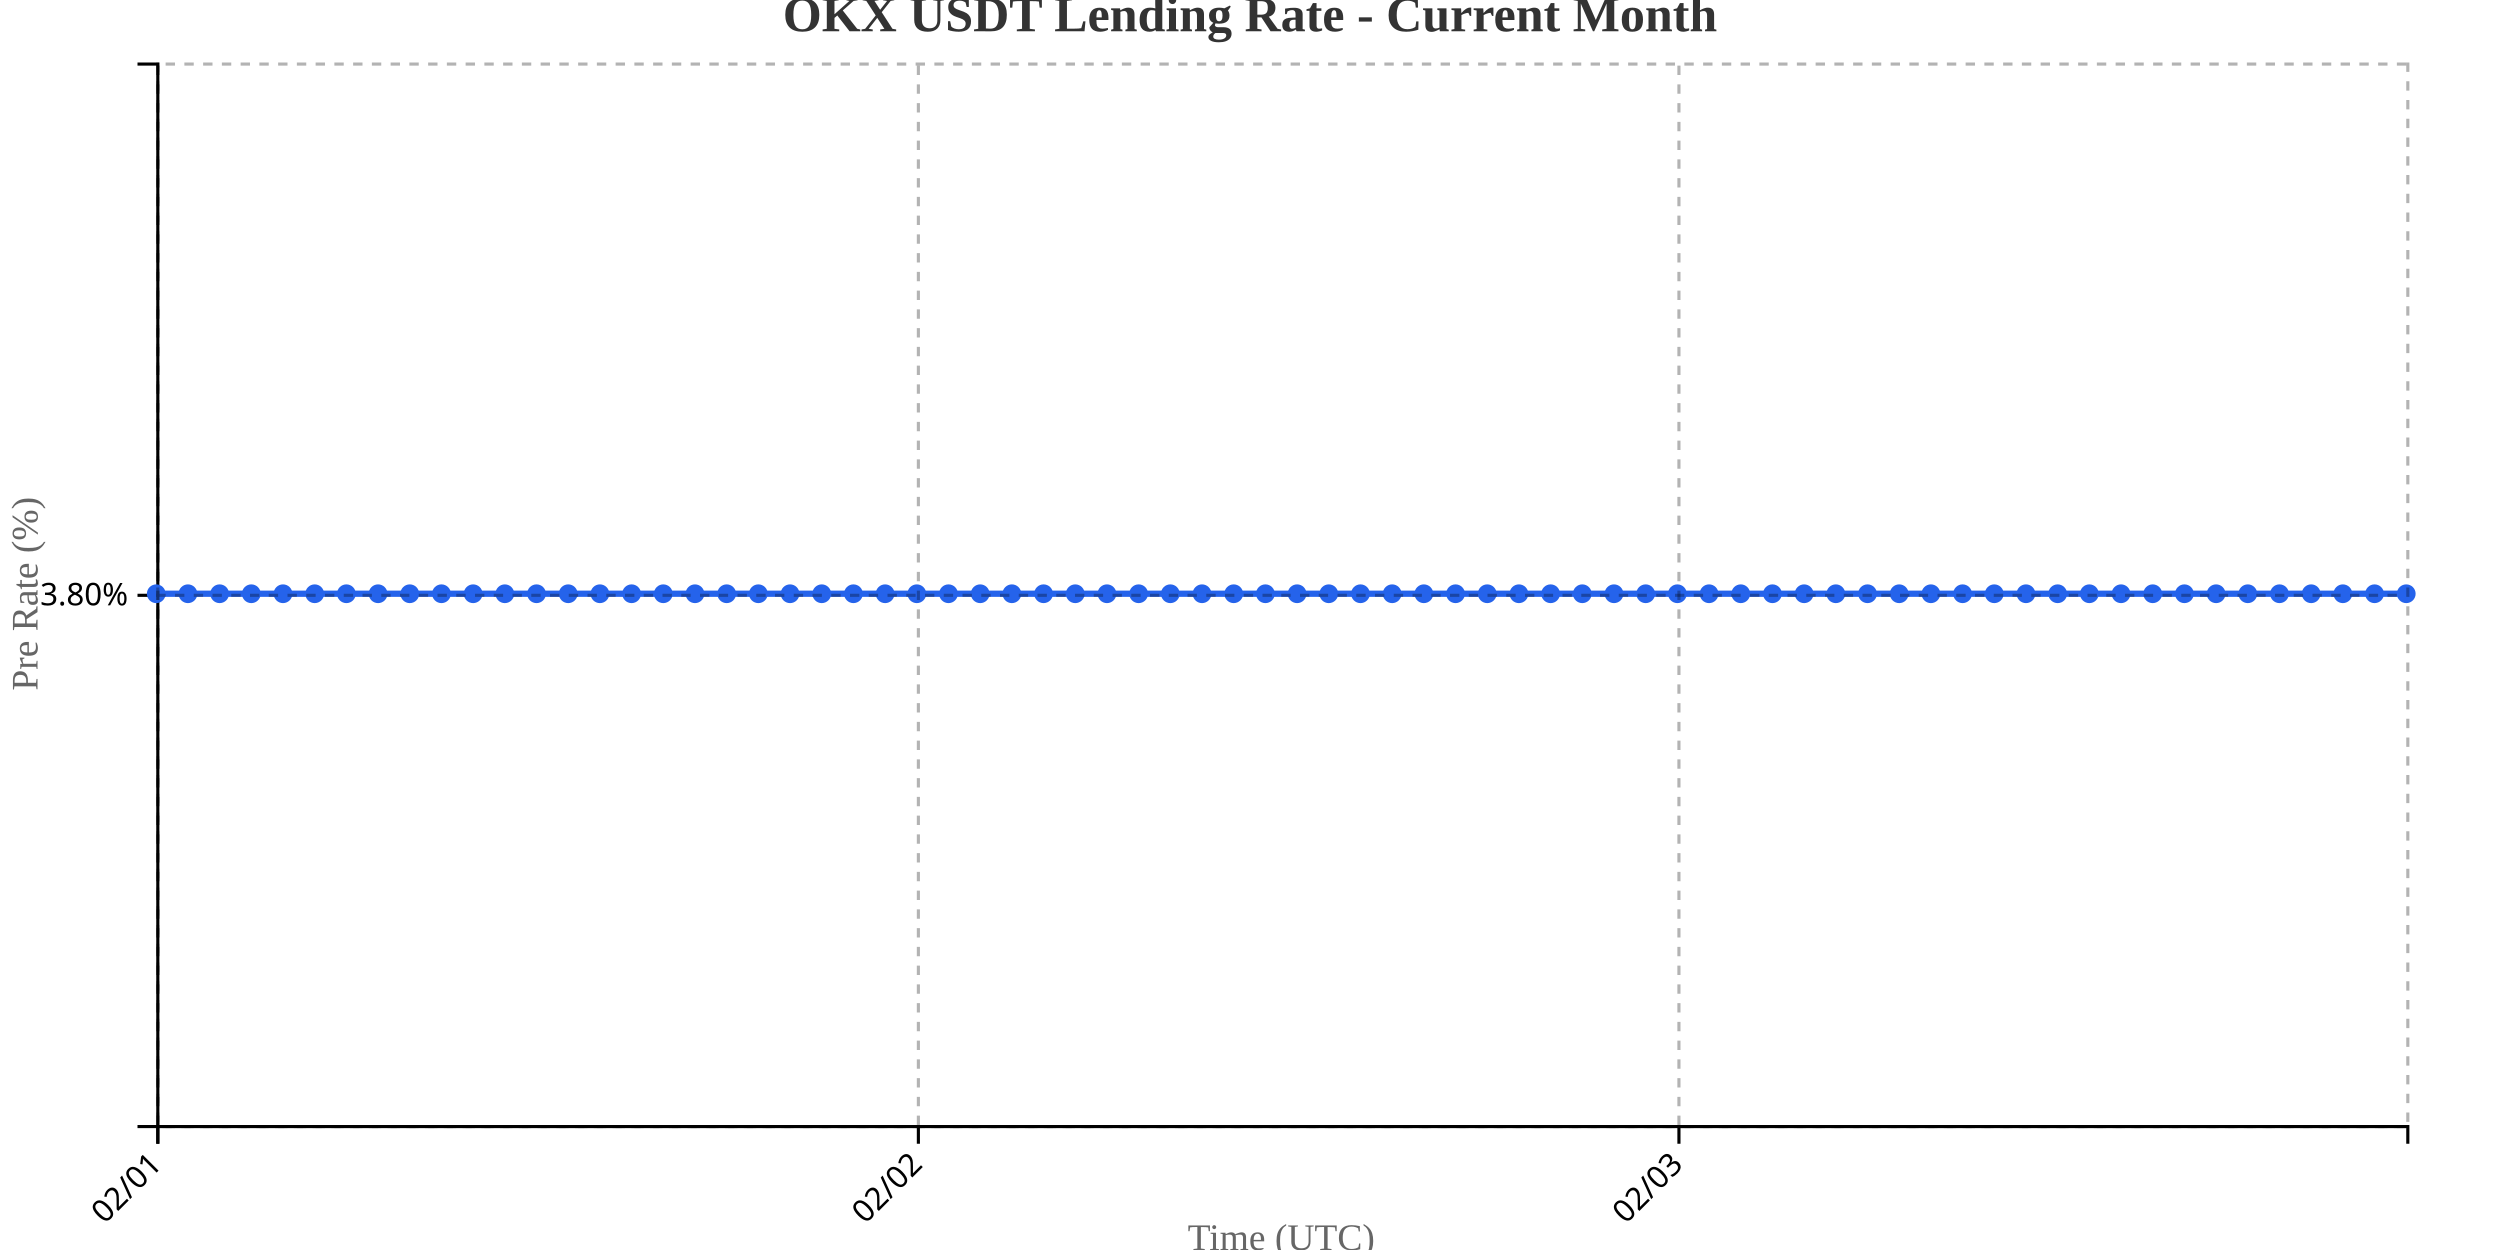
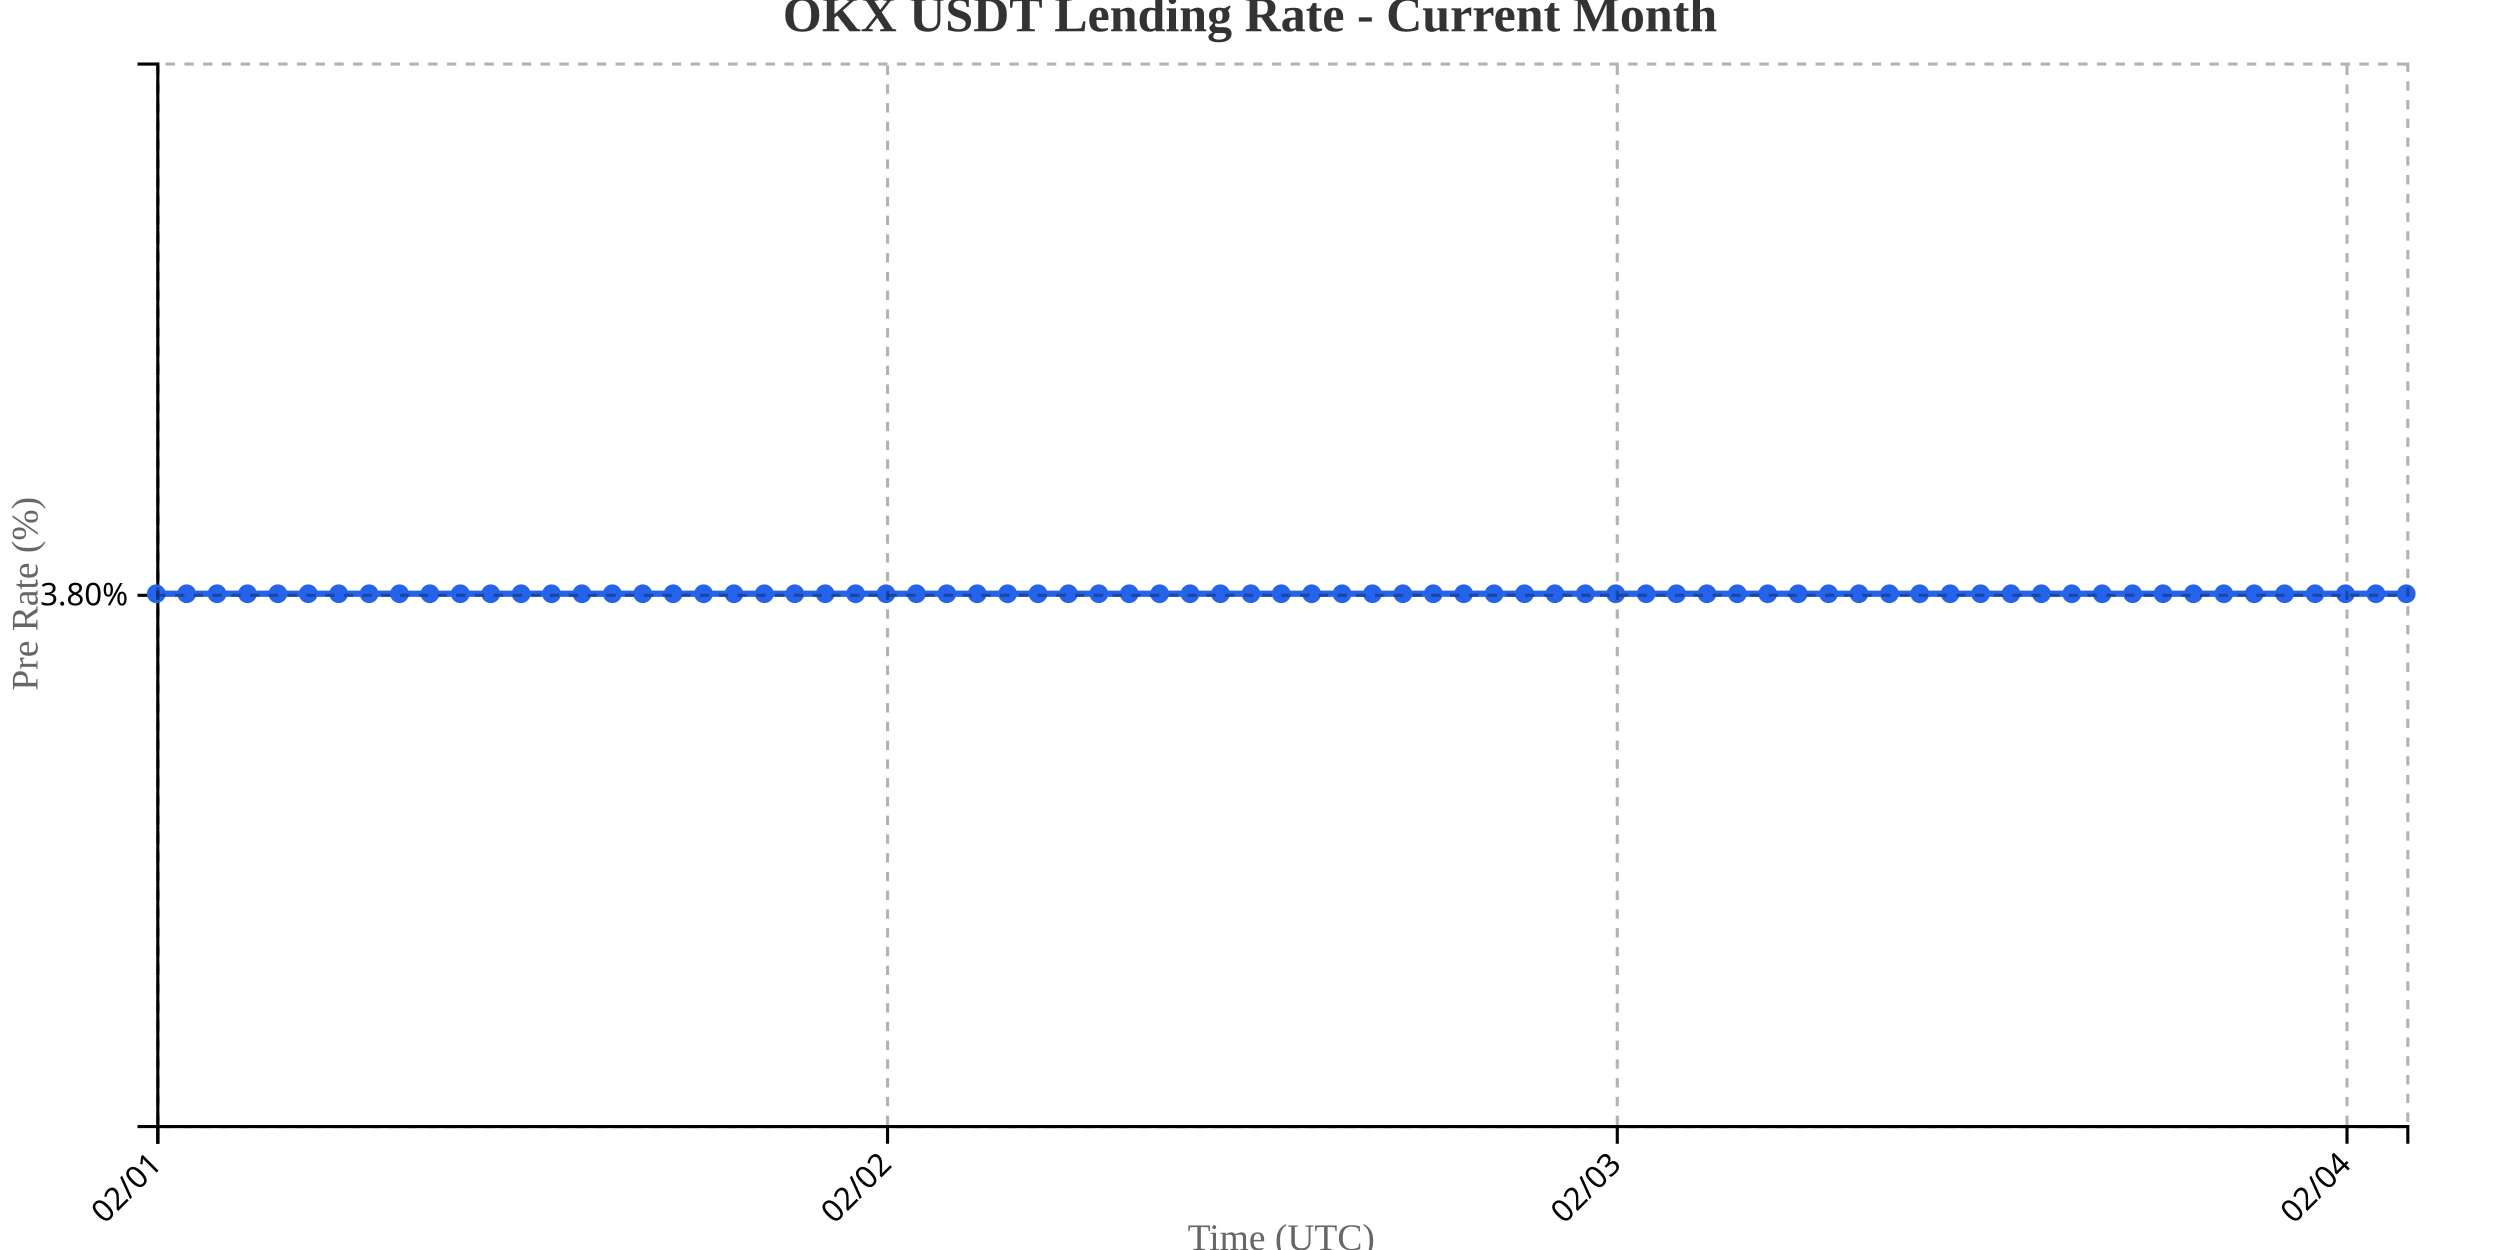
<svg xmlns="http://www.w3.org/2000/svg" width="800" height="400">
  <g transform="translate(50,20)">
    <g transform="translate(0,340)" fill="none" font-size="10" font-family="sans-serif" text-anchor="middle">
      <path class="domain" stroke="currentColor" d="M0.5,6V0.5H720.5V6" />
      <g class="tick" opacity="1" transform="translate(0.5,0)">
        <line stroke="currentColor" y2="6" />
        <text fill="currentColor" y="9" dy=".15em" style="text-anchor: end;" dx="-.8em" transform="rotate(-45)">02/01</text>
      </g>
-       <g class="tick" opacity="1" transform="translate(243.8803,0)">
+       <g class="tick" opacity="1" transform="translate(234.0135,0)">
        <line stroke="currentColor" y2="6" />
        <text fill="currentColor" y="9" dy=".15em" style="text-anchor: end;" dx="-.8em" transform="rotate(-45)">02/02</text>
      </g>
-       <g class="tick" opacity="1" transform="translate(487.2606,0)">
+       <g class="tick" opacity="1" transform="translate(467.527,0)">
        <line stroke="currentColor" y2="6" />
        <text fill="currentColor" y="9" dy=".15em" style="text-anchor: end;" dx="-.8em" transform="rotate(-45)">02/03</text>
+       </g>
+       <g class="tick" opacity="1" transform="translate(701.0405,0)">
+         <line stroke="currentColor" y2="6" />
+         <text fill="currentColor" y="9" dy=".15em" style="text-anchor: end;" dx="-.8em" transform="rotate(-45)">02/04</text>
      </g>
    </g>
    <g fill="none" font-size="10" font-family="sans-serif" text-anchor="end">
      <path class="domain" stroke="currentColor" d="M-6,340.5H0.5V0.5H-6" />
      <g class="tick" opacity="1" transform="translate(0,170.5)">
        <line stroke="currentColor" x2="-6" />
        <text fill="currentColor" x="-9" dy="0.32em">3.80%</text>
      </g>
    </g>
    <text transform="rotate(-90)" y="-50" x="-170" dy="1em" style="text-anchor: middle; font-size: 12px; fill: #666;">Pre Rate (%)</text>
    <text transform="translate(360, 380)" style="text-anchor: middle; font-size: 12px; fill: #666;">Time (UTC)</text>
-     <path fill="none" stroke="#2563eb" stroke-width="2" d="M0,170C3.38,170,6.761,170,10.141,170C13.521,170,16.901,170,20.282,170C23.662,170,27.042,170,30.423,170C33.803,170,37.183,170,40.563,170C43.944,170,47.324,170,50.704,170C54.085,170,57.465,170,60.845,170C64.225,170,67.606,170,70.986,170C74.366,170,77.746,170,81.127,170C84.507,170,87.887,170,91.268,170C94.648,170,98.028,170,101.408,170C104.789,170,108.169,170,111.549,170C114.93,170,118.31,170,121.69,170C125.07,170,128.451,170,131.831,170C135.211,170,138.592,170,141.972,170C145.352,170,148.732,170,152.113,170C155.493,170,158.873,170,162.254,170C165.634,170,169.014,170,172.394,170C175.775,170,179.155,170,182.535,170C185.915,170,189.296,170,192.676,170C196.056,170,199.437,170,202.817,170C206.197,170,209.577,170,212.958,170C216.338,170,219.718,170,223.099,170C226.479,170,229.859,170,233.239,170C236.62,170,240,170,243.38,170C246.761,170,250.141,170,253.521,170C256.901,170,260.282,170,263.662,170C267.042,170,270.423,170,273.803,170C277.183,170,280.563,170,283.944,170C287.324,170,290.704,170,294.085,170C297.465,170,300.845,170,304.225,170C307.606,170,310.986,170,314.366,170C317.746,170,321.127,170,324.507,170C327.887,170,331.268,170,334.648,170C338.028,170,341.408,170,344.789,170C348.169,170,351.549,170,354.93,170C358.31,170,361.69,170,365.07,170C368.451,170,371.831,170,375.211,170C378.592,170,381.972,170,385.352,170C388.732,170,392.113,170,395.493,170C398.873,170,402.254,170,405.634,170C409.014,170,412.394,170,415.775,170C419.155,170,422.535,170,425.915,170C429.296,170,432.676,170,436.056,170C439.437,170,442.817,170,446.197,170C449.577,170,452.958,170,456.338,170C459.718,170,463.099,170,466.479,170C469.859,170,473.239,170,476.62,170C480,170,483.38,170,486.761,170C490.141,170,493.521,170,496.901,170C500.282,170,503.662,170,507.042,170C510.423,170,513.803,170,517.183,170C520.563,170,523.944,170,527.324,170C530.704,170,534.085,170,537.465,170C540.845,170,544.225,170,547.606,170C550.986,170,554.366,170,557.746,170C561.127,170,564.507,170,567.887,170C571.268,170,574.648,170,578.028,170C581.408,170,584.789,170,588.169,170C591.549,170,594.93,170,598.31,170C601.69,170,605.07,170,608.451,170C611.831,170,615.211,170,618.592,170C621.972,170,625.352,170,628.732,170C632.113,170,635.493,170,638.873,170C642.254,170,645.634,170,649.014,170C652.394,170,655.775,170,659.155,170C662.535,170,665.915,170,669.296,170C672.676,170,676.056,170,679.437,170C682.817,170,686.197,170,689.577,170C692.958,170,696.338,170,699.718,170C703.099,170,706.479,170,709.859,170C713.239,170,716.62,170,720,170" />
+     <path fill="none" stroke="#2563eb" stroke-width="2" d="M0,170C3.243,170,6.486,170,9.73,170C12.973,170,16.216,170,19.459,170C22.703,170,25.946,170,29.189,170C32.432,170,35.676,170,38.919,170C42.162,170,45.405,170,48.649,170C51.892,170,55.135,170,58.378,170C61.622,170,64.865,170,68.108,170C71.351,170,74.595,170,77.838,170C81.081,170,84.324,170,87.568,170C90.811,170,94.054,170,97.297,170C100.541,170,103.784,170,107.027,170C110.27,170,113.514,170,116.757,170C120,170,123.243,170,126.486,170C129.73,170,132.973,170,136.216,170C139.459,170,142.703,170,145.946,170C149.189,170,152.432,170,155.676,170C158.919,170,162.162,170,165.405,170C168.649,170,171.892,170,175.135,170C178.378,170,181.622,170,184.865,170C188.108,170,191.351,170,194.595,170C197.838,170,201.081,170,204.324,170C207.568,170,210.811,170,214.054,170C217.297,170,220.541,170,223.784,170C227.027,170,230.27,170,233.514,170C236.757,170,240,170,243.243,170C246.486,170,249.73,170,252.973,170C256.216,170,259.459,170,262.703,170C265.946,170,269.189,170,272.432,170C275.676,170,278.919,170,282.162,170C285.405,170,288.649,170,291.892,170C295.135,170,298.378,170,301.622,170C304.865,170,308.108,170,311.351,170C314.595,170,317.838,170,321.081,170C324.324,170,327.568,170,330.811,170C334.054,170,337.297,170,340.541,170C343.784,170,347.027,170,350.27,170C353.514,170,356.757,170,360,170C363.243,170,366.486,170,369.73,170C372.973,170,376.216,170,379.459,170C382.703,170,385.946,170,389.189,170C392.432,170,395.676,170,398.919,170C402.162,170,405.405,170,408.649,170C411.892,170,415.135,170,418.378,170C421.622,170,424.865,170,428.108,170C431.351,170,434.595,170,437.838,170C441.081,170,444.324,170,447.568,170C450.811,170,454.054,170,457.297,170C460.541,170,463.784,170,467.027,170C470.27,170,473.514,170,476.757,170C480,170,483.243,170,486.486,170C489.73,170,492.973,170,496.216,170C499.459,170,502.703,170,505.946,170C509.189,170,512.432,170,515.676,170C518.919,170,522.162,170,525.405,170C528.649,170,531.892,170,535.135,170C538.378,170,541.622,170,544.865,170C548.108,170,551.351,170,554.595,170C557.838,170,561.081,170,564.324,170C567.568,170,570.811,170,574.054,170C577.297,170,580.541,170,583.784,170C587.027,170,590.27,170,593.514,170C596.757,170,600,170,603.243,170C606.486,170,609.73,170,612.973,170C616.216,170,619.459,170,622.703,170C625.946,170,629.189,170,632.432,170C635.676,170,638.919,170,642.162,170C645.405,170,648.649,170,651.892,170C655.135,170,658.378,170,661.622,170C664.865,170,668.108,170,671.351,170C674.595,170,677.838,170,681.081,170C684.324,170,687.568,170,690.811,170C694.054,170,697.297,170,700.541,170C703.784,170,707.027,170,710.27,170C713.514,170,716.757,170,720,170" />
    <circle class="dot" cx="0" cy="170" r="3" fill="#2563eb" />
-     <circle class="dot" cx="10.141" cy="170" r="3" fill="#2563eb" />
-     <circle class="dot" cx="20.282" cy="170" r="3" fill="#2563eb" />
-     <circle class="dot" cx="30.423" cy="170" r="3" fill="#2563eb" />
-     <circle class="dot" cx="40.563" cy="170" r="3" fill="#2563eb" />
-     <circle class="dot" cx="50.704" cy="170" r="3" fill="#2563eb" />
-     <circle class="dot" cx="60.845" cy="170" r="3" fill="#2563eb" />
-     <circle class="dot" cx="70.986" cy="170" r="3" fill="#2563eb" />
-     <circle class="dot" cx="81.127" cy="170" r="3" fill="#2563eb" />
-     <circle class="dot" cx="91.268" cy="170" r="3" fill="#2563eb" />
-     <circle class="dot" cx="101.408" cy="170" r="3" fill="#2563eb" />
-     <circle class="dot" cx="111.549" cy="170" r="3" fill="#2563eb" />
-     <circle class="dot" cx="121.69" cy="170" r="3" fill="#2563eb" />
-     <circle class="dot" cx="131.831" cy="170" r="3" fill="#2563eb" />
-     <circle class="dot" cx="141.972" cy="170" r="3" fill="#2563eb" />
-     <circle class="dot" cx="152.113" cy="170" r="3" fill="#2563eb" />
-     <circle class="dot" cx="162.254" cy="170" r="3" fill="#2563eb" />
-     <circle class="dot" cx="172.394" cy="170" r="3" fill="#2563eb" />
-     <circle class="dot" cx="182.535" cy="170" r="3" fill="#2563eb" />
-     <circle class="dot" cx="192.676" cy="170" r="3" fill="#2563eb" />
-     <circle class="dot" cx="202.817" cy="170" r="3" fill="#2563eb" />
-     <circle class="dot" cx="212.958" cy="170" r="3" fill="#2563eb" />
-     <circle class="dot" cx="223.099" cy="170" r="3" fill="#2563eb" />
-     <circle class="dot" cx="233.239" cy="170" r="3" fill="#2563eb" />
-     <circle class="dot" cx="243.38" cy="170" r="3" fill="#2563eb" />
-     <circle class="dot" cx="253.521" cy="170" r="3" fill="#2563eb" />
-     <circle class="dot" cx="263.662" cy="170" r="3" fill="#2563eb" />
-     <circle class="dot" cx="273.803" cy="170" r="3" fill="#2563eb" />
-     <circle class="dot" cx="283.944" cy="170" r="3" fill="#2563eb" />
-     <circle class="dot" cx="294.085" cy="170" r="3" fill="#2563eb" />
-     <circle class="dot" cx="304.225" cy="170" r="3" fill="#2563eb" />
-     <circle class="dot" cx="314.366" cy="170" r="3" fill="#2563eb" />
-     <circle class="dot" cx="324.507" cy="170" r="3" fill="#2563eb" />
-     <circle class="dot" cx="334.648" cy="170" r="3" fill="#2563eb" />
-     <circle class="dot" cx="344.789" cy="170" r="3" fill="#2563eb" />
-     <circle class="dot" cx="354.93" cy="170" r="3" fill="#2563eb" />
-     <circle class="dot" cx="365.07" cy="170" r="3" fill="#2563eb" />
-     <circle class="dot" cx="375.211" cy="170" r="3" fill="#2563eb" />
-     <circle class="dot" cx="385.352" cy="170" r="3" fill="#2563eb" />
-     <circle class="dot" cx="395.493" cy="170" r="3" fill="#2563eb" />
-     <circle class="dot" cx="405.634" cy="170" r="3" fill="#2563eb" />
-     <circle class="dot" cx="415.775" cy="170" r="3" fill="#2563eb" />
-     <circle class="dot" cx="425.915" cy="170" r="3" fill="#2563eb" />
-     <circle class="dot" cx="436.056" cy="170" r="3" fill="#2563eb" />
-     <circle class="dot" cx="446.197" cy="170" r="3" fill="#2563eb" />
-     <circle class="dot" cx="456.338" cy="170" r="3" fill="#2563eb" />
-     <circle class="dot" cx="466.479" cy="170" r="3" fill="#2563eb" />
-     <circle class="dot" cx="476.62" cy="170" r="3" fill="#2563eb" />
-     <circle class="dot" cx="486.761" cy="170" r="3" fill="#2563eb" />
-     <circle class="dot" cx="496.901" cy="170" r="3" fill="#2563eb" />
-     <circle class="dot" cx="507.042" cy="170" r="3" fill="#2563eb" />
-     <circle class="dot" cx="517.183" cy="170" r="3" fill="#2563eb" />
-     <circle class="dot" cx="527.324" cy="170" r="3" fill="#2563eb" />
-     <circle class="dot" cx="537.465" cy="170" r="3" fill="#2563eb" />
-     <circle class="dot" cx="547.606" cy="170" r="3" fill="#2563eb" />
-     <circle class="dot" cx="557.746" cy="170" r="3" fill="#2563eb" />
-     <circle class="dot" cx="567.887" cy="170" r="3" fill="#2563eb" />
-     <circle class="dot" cx="578.028" cy="170" r="3" fill="#2563eb" />
-     <circle class="dot" cx="588.169" cy="170" r="3" fill="#2563eb" />
-     <circle class="dot" cx="598.31" cy="170" r="3" fill="#2563eb" />
-     <circle class="dot" cx="608.451" cy="170" r="3" fill="#2563eb" />
-     <circle class="dot" cx="618.592" cy="170" r="3" fill="#2563eb" />
-     <circle class="dot" cx="628.732" cy="170" r="3" fill="#2563eb" />
-     <circle class="dot" cx="638.873" cy="170" r="3" fill="#2563eb" />
-     <circle class="dot" cx="649.014" cy="170" r="3" fill="#2563eb" />
-     <circle class="dot" cx="659.155" cy="170" r="3" fill="#2563eb" />
-     <circle class="dot" cx="669.296" cy="170" r="3" fill="#2563eb" />
-     <circle class="dot" cx="679.437" cy="170" r="3" fill="#2563eb" />
-     <circle class="dot" cx="689.577" cy="170" r="3" fill="#2563eb" />
-     <circle class="dot" cx="699.718" cy="170" r="3" fill="#2563eb" />
-     <circle class="dot" cx="709.859" cy="170" r="3" fill="#2563eb" />
+     <circle class="dot" cx="9.73" cy="170" r="3" fill="#2563eb" />
+     <circle class="dot" cx="19.459" cy="170" r="3" fill="#2563eb" />
+     <circle class="dot" cx="29.189" cy="170" r="3" fill="#2563eb" />
+     <circle class="dot" cx="38.919" cy="170" r="3" fill="#2563eb" />
+     <circle class="dot" cx="48.649" cy="170" r="3" fill="#2563eb" />
+     <circle class="dot" cx="58.378" cy="170" r="3" fill="#2563eb" />
+     <circle class="dot" cx="68.108" cy="170" r="3" fill="#2563eb" />
+     <circle class="dot" cx="77.838" cy="170" r="3" fill="#2563eb" />
+     <circle class="dot" cx="87.568" cy="170" r="3" fill="#2563eb" />
+     <circle class="dot" cx="97.297" cy="170" r="3" fill="#2563eb" />
+     <circle class="dot" cx="107.027" cy="170" r="3" fill="#2563eb" />
+     <circle class="dot" cx="116.757" cy="170" r="3" fill="#2563eb" />
+     <circle class="dot" cx="126.486" cy="170" r="3" fill="#2563eb" />
+     <circle class="dot" cx="136.216" cy="170" r="3" fill="#2563eb" />
+     <circle class="dot" cx="145.946" cy="170" r="3" fill="#2563eb" />
+     <circle class="dot" cx="155.676" cy="170" r="3" fill="#2563eb" />
+     <circle class="dot" cx="165.405" cy="170" r="3" fill="#2563eb" />
+     <circle class="dot" cx="175.135" cy="170" r="3" fill="#2563eb" />
+     <circle class="dot" cx="184.865" cy="170" r="3" fill="#2563eb" />
+     <circle class="dot" cx="194.595" cy="170" r="3" fill="#2563eb" />
+     <circle class="dot" cx="204.324" cy="170" r="3" fill="#2563eb" />
+     <circle class="dot" cx="214.054" cy="170" r="3" fill="#2563eb" />
+     <circle class="dot" cx="223.784" cy="170" r="3" fill="#2563eb" />
+     <circle class="dot" cx="233.514" cy="170" r="3" fill="#2563eb" />
+     <circle class="dot" cx="243.243" cy="170" r="3" fill="#2563eb" />
+     <circle class="dot" cx="252.973" cy="170" r="3" fill="#2563eb" />
+     <circle class="dot" cx="262.703" cy="170" r="3" fill="#2563eb" />
+     <circle class="dot" cx="272.432" cy="170" r="3" fill="#2563eb" />
+     <circle class="dot" cx="282.162" cy="170" r="3" fill="#2563eb" />
+     <circle class="dot" cx="291.892" cy="170" r="3" fill="#2563eb" />
+     <circle class="dot" cx="301.622" cy="170" r="3" fill="#2563eb" />
+     <circle class="dot" cx="311.351" cy="170" r="3" fill="#2563eb" />
+     <circle class="dot" cx="321.081" cy="170" r="3" fill="#2563eb" />
+     <circle class="dot" cx="330.811" cy="170" r="3" fill="#2563eb" />
+     <circle class="dot" cx="340.541" cy="170" r="3" fill="#2563eb" />
+     <circle class="dot" cx="350.27" cy="170" r="3" fill="#2563eb" />
+     <circle class="dot" cx="360" cy="170" r="3" fill="#2563eb" />
+     <circle class="dot" cx="369.73" cy="170" r="3" fill="#2563eb" />
+     <circle class="dot" cx="379.459" cy="170" r="3" fill="#2563eb" />
+     <circle class="dot" cx="389.189" cy="170" r="3" fill="#2563eb" />
+     <circle class="dot" cx="398.919" cy="170" r="3" fill="#2563eb" />
+     <circle class="dot" cx="408.649" cy="170" r="3" fill="#2563eb" />
+     <circle class="dot" cx="418.378" cy="170" r="3" fill="#2563eb" />
+     <circle class="dot" cx="428.108" cy="170" r="3" fill="#2563eb" />
+     <circle class="dot" cx="437.838" cy="170" r="3" fill="#2563eb" />
+     <circle class="dot" cx="447.568" cy="170" r="3" fill="#2563eb" />
+     <circle class="dot" cx="457.297" cy="170" r="3" fill="#2563eb" />
+     <circle class="dot" cx="467.027" cy="170" r="3" fill="#2563eb" />
+     <circle class="dot" cx="476.757" cy="170" r="3" fill="#2563eb" />
+     <circle class="dot" cx="486.486" cy="170" r="3" fill="#2563eb" />
+     <circle class="dot" cx="496.216" cy="170" r="3" fill="#2563eb" />
+     <circle class="dot" cx="505.946" cy="170" r="3" fill="#2563eb" />
+     <circle class="dot" cx="515.676" cy="170" r="3" fill="#2563eb" />
+     <circle class="dot" cx="525.405" cy="170" r="3" fill="#2563eb" />
+     <circle class="dot" cx="535.135" cy="170" r="3" fill="#2563eb" />
+     <circle class="dot" cx="544.865" cy="170" r="3" fill="#2563eb" />
+     <circle class="dot" cx="554.595" cy="170" r="3" fill="#2563eb" />
+     <circle class="dot" cx="564.324" cy="170" r="3" fill="#2563eb" />
+     <circle class="dot" cx="574.054" cy="170" r="3" fill="#2563eb" />
+     <circle class="dot" cx="583.784" cy="170" r="3" fill="#2563eb" />
+     <circle class="dot" cx="593.514" cy="170" r="3" fill="#2563eb" />
+     <circle class="dot" cx="603.243" cy="170" r="3" fill="#2563eb" />
+     <circle class="dot" cx="612.973" cy="170" r="3" fill="#2563eb" />
+     <circle class="dot" cx="622.703" cy="170" r="3" fill="#2563eb" />
+     <circle class="dot" cx="632.432" cy="170" r="3" fill="#2563eb" />
+     <circle class="dot" cx="642.162" cy="170" r="3" fill="#2563eb" />
+     <circle class="dot" cx="651.892" cy="170" r="3" fill="#2563eb" />
+     <circle class="dot" cx="661.622" cy="170" r="3" fill="#2563eb" />
+     <circle class="dot" cx="671.351" cy="170" r="3" fill="#2563eb" />
+     <circle class="dot" cx="681.081" cy="170" r="3" fill="#2563eb" />
+     <circle class="dot" cx="690.811" cy="170" r="3" fill="#2563eb" />
+     <circle class="dot" cx="700.541" cy="170" r="3" fill="#2563eb" />
+     <circle class="dot" cx="710.27" cy="170" r="3" fill="#2563eb" />
    <circle class="dot" cx="720" cy="170" r="3" fill="#2563eb" />
    <g class="grid" transform="translate(0,340)" fill="none" font-size="10" font-family="sans-serif" text-anchor="middle" style="stroke-dasharray: 3,3; opacity: 0.3;">
      <path class="domain" stroke="currentColor" d="M0.5,-340V0.5H720.5V-340" />
      <g class="tick" opacity="1" transform="translate(0.5,0)">
        <line stroke="currentColor" y2="-340" />
        <text fill="currentColor" y="3" dy="0.71em" />
      </g>
-       <g class="tick" opacity="1" transform="translate(243.8803,0)">
+       <g class="tick" opacity="1" transform="translate(234.0135,0)">
        <line stroke="currentColor" y2="-340" />
        <text fill="currentColor" y="3" dy="0.71em" />
      </g>
-       <g class="tick" opacity="1" transform="translate(487.2606,0)">
+       <g class="tick" opacity="1" transform="translate(467.527,0)">
+         <line stroke="currentColor" y2="-340" />
+         <text fill="currentColor" y="3" dy="0.71em" />
+       </g>
+       <g class="tick" opacity="1" transform="translate(701.0405,0)">
        <line stroke="currentColor" y2="-340" />
        <text fill="currentColor" y="3" dy="0.71em" />
      </g>
    </g>
    <g class="grid" fill="none" font-size="10" font-family="sans-serif" text-anchor="end" style="stroke-dasharray: 3,3; opacity: 0.3;">
      <path class="domain" stroke="currentColor" d="M720,340.5H0.5V0.5H720" />
      <g class="tick" opacity="1" transform="translate(0,170.5)">
        <line stroke="currentColor" x2="720" />
        <text fill="currentColor" x="-3" dy="0.32em" />
      </g>
    </g>
  </g>
  <text x="400" y="10" text-anchor="middle" style="font-size: 16px; font-weight: bold; fill: #333;">OKX USDT Lending Rate - Current Month</text>
</svg>
